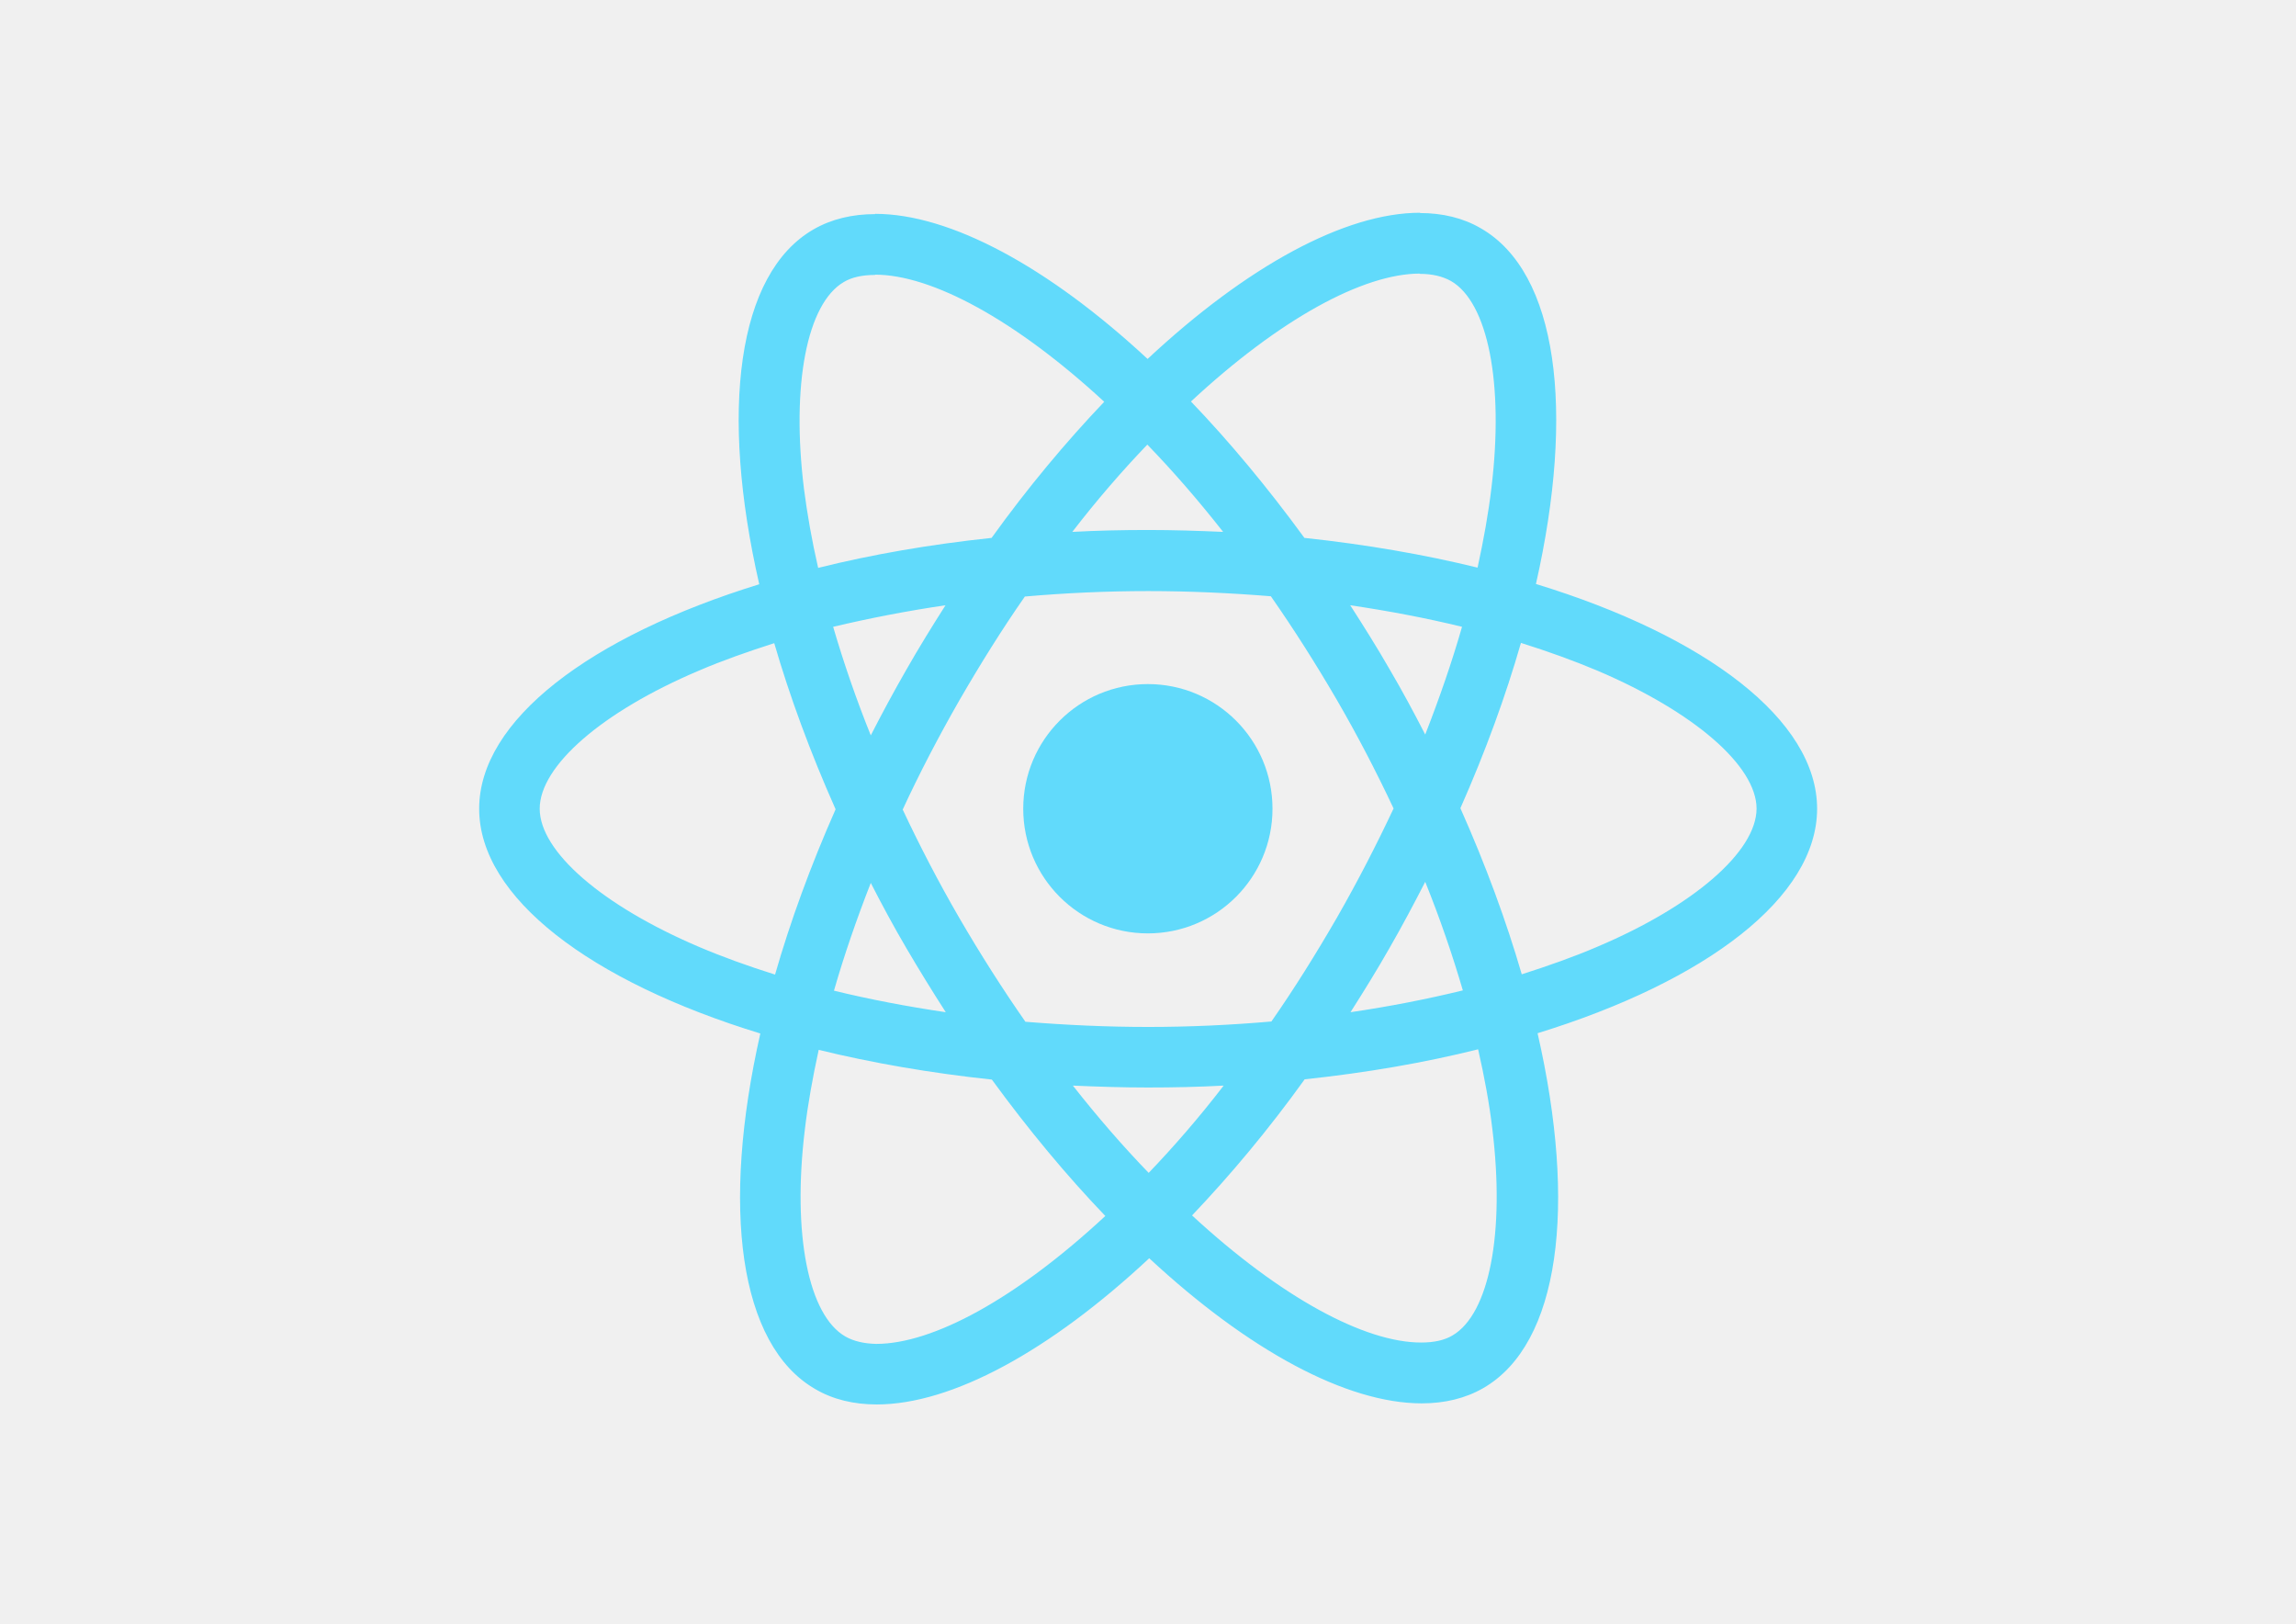
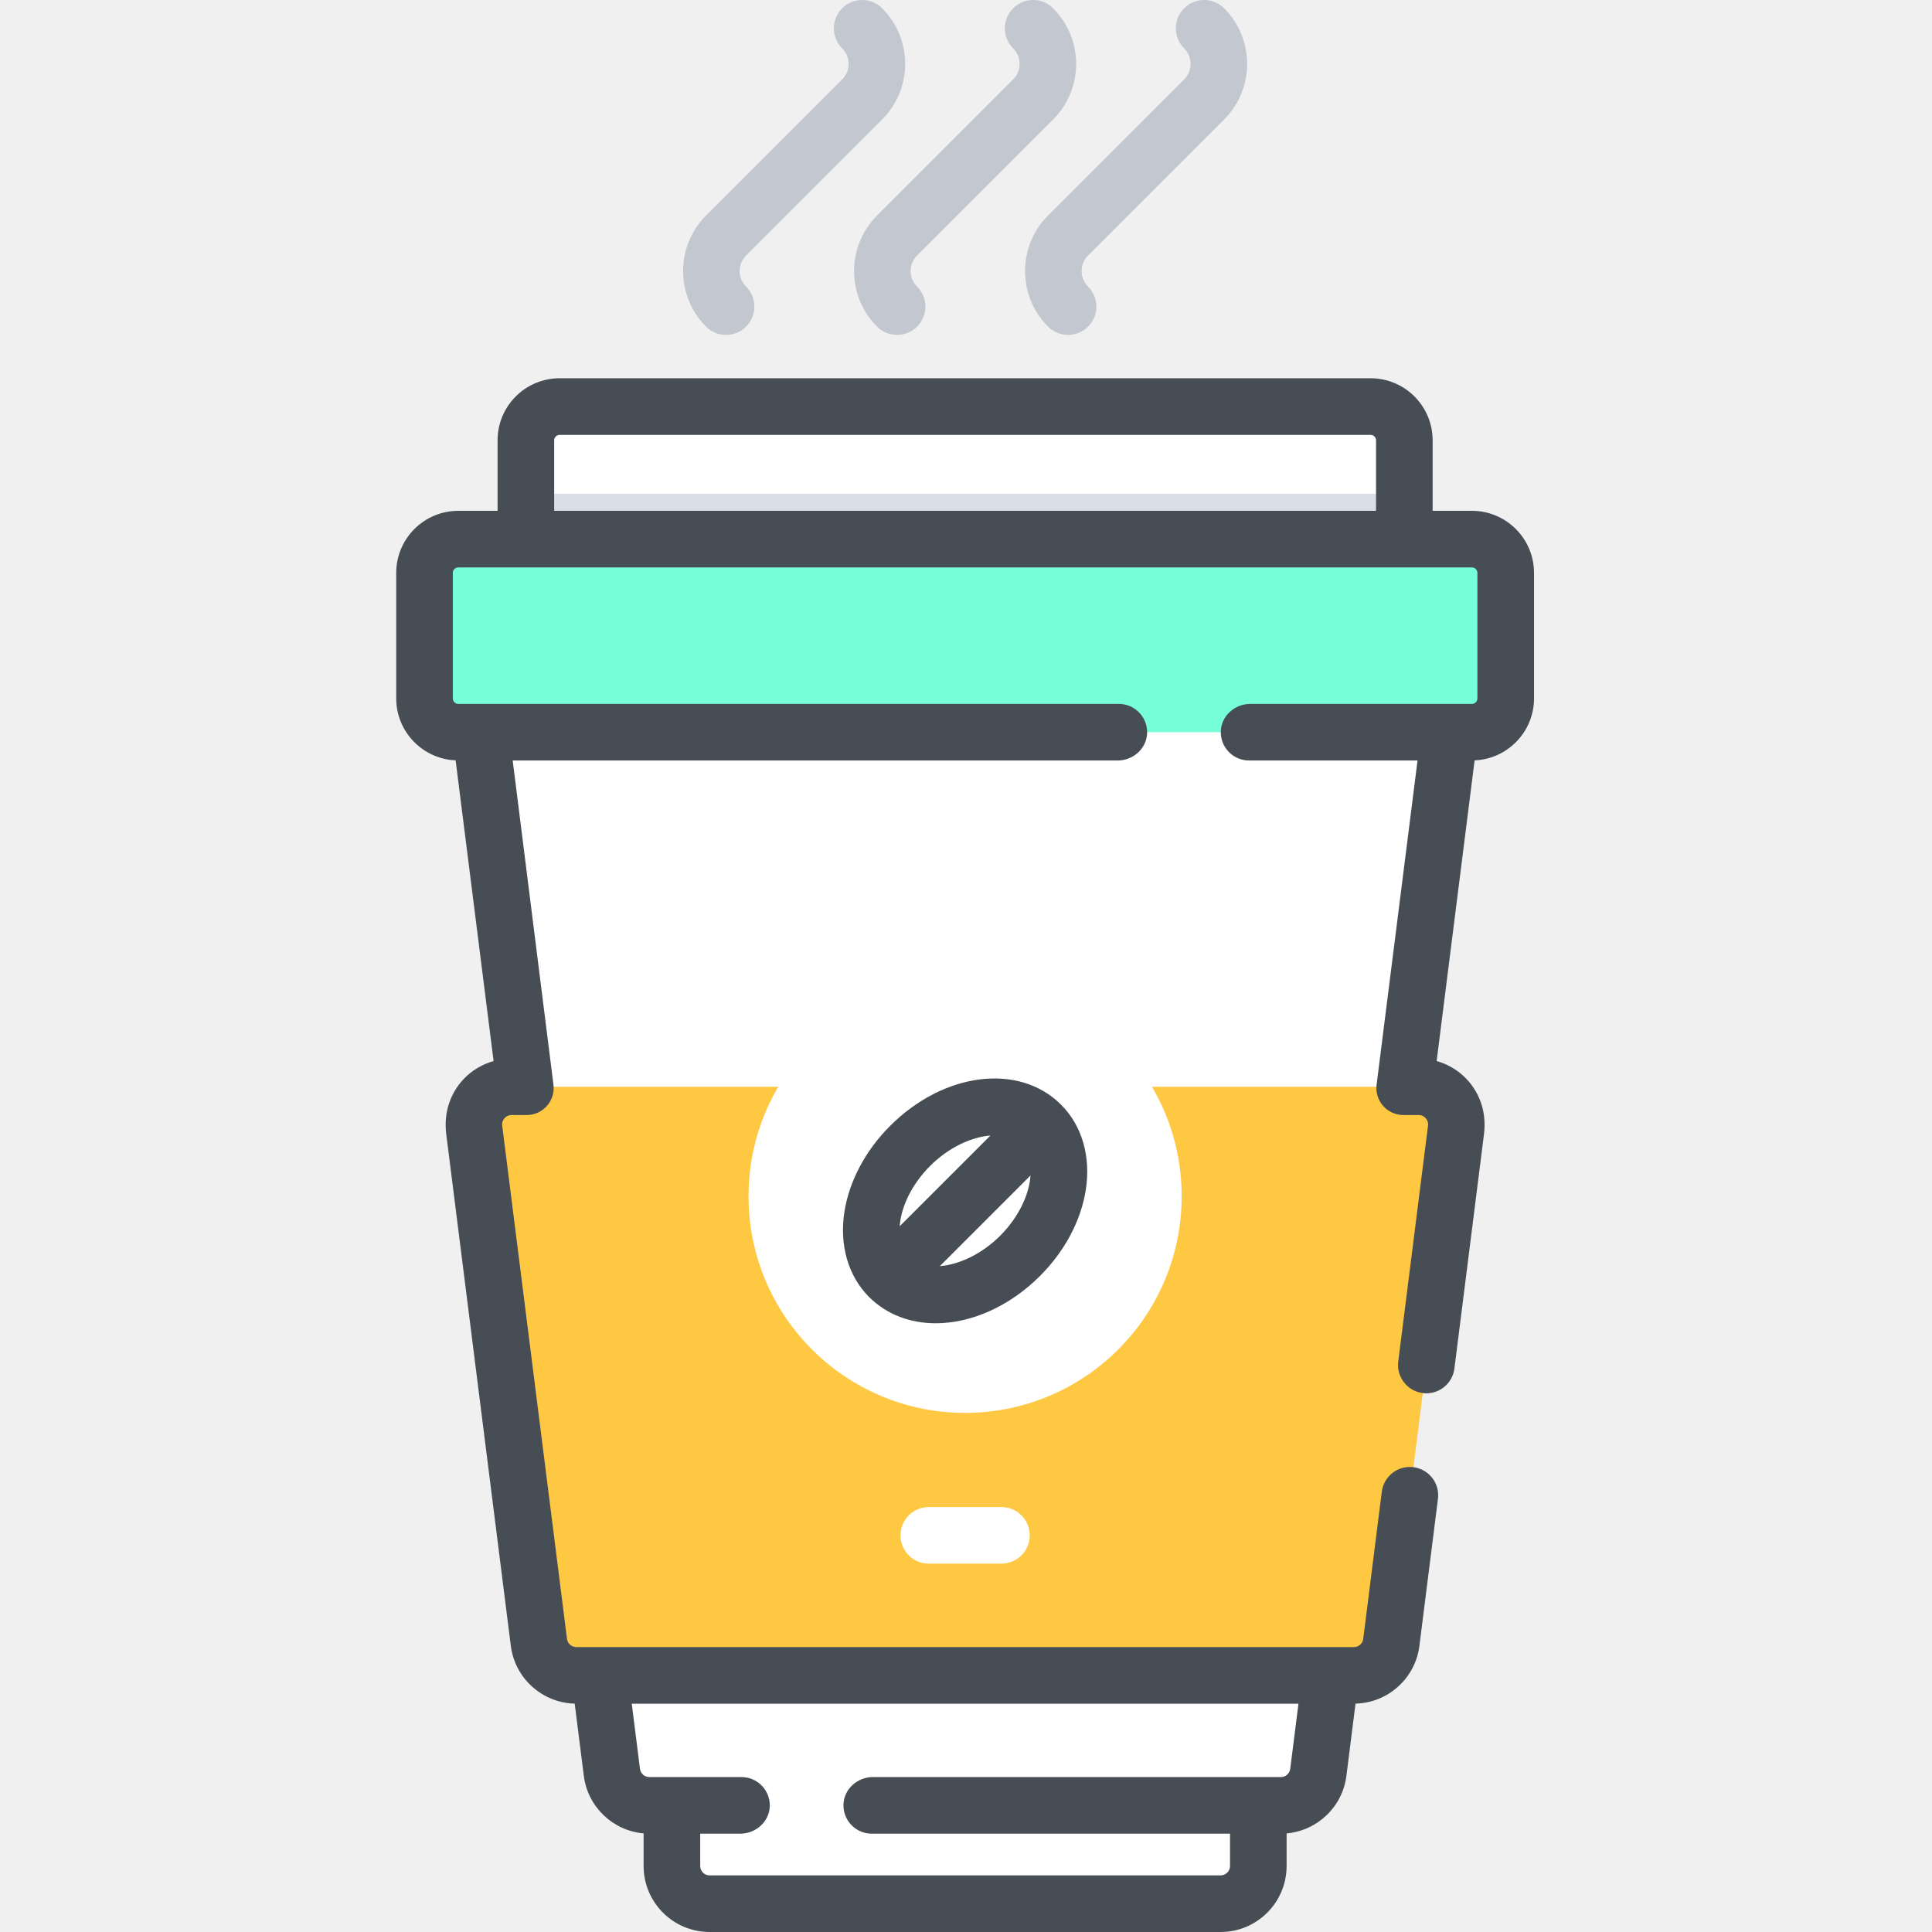
- <svg xmlns="http://www.w3.org/2000/svg" viewBox="0 0 841.9 595.3">
-   <g fill="#61DAFB">
-     <path d="M666.3 296.5c0-32.5-40.7-63.3-103.1-82.4 14.4-63.6 8-114.2-20.2-130.4-6.5-3.8-14.1-5.6-22.4-5.6v22.3c4.6 0 8.3.9 11.4 2.6 13.6 7.8 19.5 37.5 14.9 75.7-1.1 9.4-2.9 19.3-5.1 29.4-19.6-4.8-41-8.5-63.5-10.9-13.5-18.5-27.5-35.3-41.6-50 32.6-30.3 63.2-46.9 84-46.9V78c-27.5 0-63.5 19.6-99.9 53.6-36.4-33.8-72.4-53.2-99.9-53.2v22.3c20.7 0 51.4 16.5 84 46.6-14 14.7-28 31.4-41.3 49.9-22.6 2.4-44 6.1-63.6 11-2.3-10-4-19.7-5.2-29-4.7-38.2 1.1-67.9 14.6-75.8 3-1.8 6.9-2.6 11.5-2.6V78.5c-8.4 0-16 1.8-22.6 5.6-28.1 16.2-34.4 66.7-19.9 130.1-62.2 19.2-102.7 49.9-102.7 82.3 0 32.5 40.7 63.3 103.1 82.4-14.4 63.6-8 114.2 20.2 130.4 6.5 3.8 14.1 5.6 22.5 5.6 27.5 0 63.5-19.6 99.9-53.6 36.4 33.8 72.4 53.2 99.9 53.2 8.4 0 16-1.8 22.6-5.6 28.1-16.2 34.4-66.7 19.9-130.1 62-19.1 102.5-49.9 102.5-82.3zm-130.2-66.7c-3.7 12.9-8.3 26.2-13.5 39.5-4.1-8-8.4-16-13.1-24-4.6-8-9.5-15.8-14.4-23.4 14.2 2.1 27.9 4.7 41 7.9zm-45.8 106.5c-7.8 13.5-15.8 26.3-24.1 38.2-14.9 1.3-30 2-45.2 2-15.1 0-30.2-.7-45-1.9-8.3-11.9-16.4-24.6-24.2-38-7.6-13.1-14.5-26.4-20.8-39.8 6.2-13.4 13.2-26.8 20.7-39.9 7.8-13.5 15.8-26.3 24.1-38.2 14.9-1.3 30-2 45.2-2 15.1 0 30.2.7 45 1.9 8.3 11.9 16.4 24.6 24.2 38 7.6 13.1 14.5 26.4 20.8 39.8-6.3 13.4-13.2 26.8-20.7 39.9zm32.3-13c5.4 13.4 10 26.8 13.8 39.8-13.1 3.2-26.9 5.9-41.2 8 4.9-7.7 9.8-15.6 14.4-23.7 4.6-8 8.9-16.1 13-24.1zM421.2 430c-9.3-9.6-18.6-20.3-27.8-32 9 .4 18.2.7 27.5.7 9.4 0 18.7-.2 27.8-.7-9 11.7-18.3 22.4-27.5 32zm-74.4-58.9c-14.2-2.1-27.9-4.7-41-7.9 3.7-12.9 8.3-26.2 13.5-39.5 4.1 8 8.4 16 13.1 24 4.7 8 9.5 15.8 14.4 23.4zM420.7 163c9.3 9.6 18.6 20.3 27.8 32-9-.4-18.2-.7-27.5-.7-9.4 0-18.7.2-27.8.7 9-11.7 18.3-22.4 27.5-32zm-74 58.9c-4.9 7.7-9.8 15.6-14.4 23.7-4.6 8-8.9 16-13 24-5.4-13.4-10-26.8-13.8-39.8 13.1-3.1 26.9-5.8 41.2-7.9zm-90.5 125.2c-35.4-15.1-58.3-34.9-58.3-50.6 0-15.7 22.9-35.6 58.3-50.6 8.6-3.7 18-7 27.7-10.1 5.7 19.6 13.2 40 22.5 60.9-9.2 20.8-16.6 41.1-22.2 60.6-9.9-3.1-19.3-6.5-28-10.2zM310 490c-13.6-7.8-19.5-37.5-14.9-75.7 1.1-9.4 2.9-19.3 5.1-29.4 19.6 4.8 41 8.5 63.5 10.9 13.5 18.5 27.5 35.3 41.6 50-32.6 30.3-63.2 46.9-84 46.9-4.5-.1-8.3-1-11.3-2.7zm237.2-76.2c4.7 38.2-1.1 67.9-14.6 75.8-3 1.8-6.9 2.6-11.5 2.6-20.7 0-51.4-16.5-84-46.6 14-14.7 28-31.4 41.3-49.9 22.6-2.4 44-6.1 63.6-11 2.3 10.1 4.1 19.8 5.2 29.1zm38.5-66.7c-8.6 3.7-18 7-27.7 10.1-5.7-19.6-13.2-40-22.5-60.9 9.2-20.8 16.6-41.1 22.2-60.6 9.9 3.1 19.3 6.5 28.1 10.2 35.4 15.1 58.3 34.9 58.3 50.6-.1 15.7-23 35.6-58.4 50.6zM320.8 78.4z" />
-     <circle cx="420.9" cy="296.5" r="45.7" />
-     <path d="M520.5 78.1z" />
+ <svg xmlns="http://www.w3.org/2000/svg" height="50pt" viewBox="-105 0 512 512.001" width="50pt">
+   <path d="m218.465 504.5h-135.402c-5.523 0-10-4.477-10-10v-27.586h155.402v27.586c0 5.523-4.477 10-10 10zm0 0" fill="#fff" />
+   <path d="m267.164 116.691v42.219h-232.801v-42.219c0-4.941 4.012-8.949 8.949-8.949h214.902c4.938 0 8.949 4.008 8.949 8.949zm0 0" fill="#fff" />
+   <path d="m34.363 130.871h232.801v28.039h-232.801zm0 0" fill="#d9dfe9" />
+   <path d="m280.594 182.699-2.949 23.34-8.832 69.961-22.719 180-1.73 13.691c-.629 5-4.879 8.75-9.918 8.75h-167.363c-5.039 0-9.289-3.75-9.918-8.75l-1.73-13.691-22.719-180-8.832-69.961-2.949-23.34zm0 0" fill="#fff" />
+   <path d="m285.074 194.043h-268.621c-4.945 0-8.953-4.012-8.953-8.957v-33.258c0-4.945 4.008-8.957 8.953-8.957h268.621c4.941 0 8.953 4.012 8.953 8.957v33.258c0 4.945-4.012 8.957-8.953 8.957zm0 0" fill="#76ffd9" />
+   <path d="m263.711 435.254 17.168-136c.754-5.973-3.902-11.254-9.922-11.254h-240.387c-6.02 0-10.676 5.281-9.922 11.254l17.168 136c.633 4.996 4.883 8.746 9.922 8.746h206.051c5.039 0 9.289-3.75 9.922-8.746zm0 0" fill="#ffc843" />
+   <path d="m208.156 317.035c0 31.699-25.695 57.395-57.395 57.395-31.695 0-57.391-25.695-57.391-57.395 0-31.695 25.695-57.391 57.391-57.391 31.699 0 57.395 25.695 57.395 57.391zm0 0" fill="#fff" />
+   <path d="m285.074 135.375h-10.41v-18.68c0-9.086-7.367-16.453-16.453-16.453h-214.895c-9.086 0-16.453 7.367-16.453 16.453v18.68h-10.41c-9.086 0-16.453 7.367-16.453 16.453v33.258c0 8.836 7.004 16.043 15.746 16.418l10.059 79.684c-5.238 1.484-9.719 5.332-11.723 10.98-.961 2.715-1.172 5.637-.812 8.492l17.105 135.531c1.086 8.582 8.324 15.074 16.926 15.289l2.418 19.152c1.039 8.223 7.723 14.531 15.844 15.238v8.629c0 9.664 7.836 17.5 17.5 17.5h135.402c9.664 0 17.5-7.836 17.5-17.5v-8.629c8.121-.707 14.805-7.016 15.844-15.238l2.418-19.152c8.605-.215 15.844-6.707 16.926-15.289l4.922-38.988c.52-4.113-2.395-7.863-6.5-8.383-4.117-.52-7.863 2.395-8.383 6.504l-4.922 38.992c-.156 1.25-1.219 2.184-2.48 2.184h-206.051c-1.258 0-2.324-.938-2.48-2.184l-17.168-136c-.121-.977.328-1.652.605-1.969.277-.316.895-.848 1.875-.848h4c4.305 0 7.637-3.773 7.098-8.047l-10.801-85.91h160.32c4.105 0 7.688-3.164 7.812-7.27.125-4.246-3.281-7.73-7.5-7.73h-175.047c-.801 0-1.453-.648-1.453-1.453v-33.262c0-.801.652-1.453 1.453-1.453h268.621c.801 0 1.453.652 1.453 1.453v33.262c0 .805-.652 1.453-1.453 1.453h-58.734c-4.109 0-7.688 3.164-7.812 7.27-.129 4.246 3.277 7.73 7.496 7.73h44.637l-10.848 85.906c-.539 4.273 2.789 8.051 7.098 8.051h4.047c.98 0 1.598.531 1.875.848.281.316.727.992.605 1.969l-7.887 62.484c-.52 4.109 2.391 7.863 6.5 8.379.32.043.637.062.949.062 3.723 0 6.953-2.773 7.434-6.562l7.828-62.023c.359-2.855.145-5.781-.816-8.492-2.008-5.648-6.484-9.492-11.719-10.977l10.059-79.68c8.742-.375 15.746-7.586 15.746-16.418v-33.262c-.004-9.086-7.371-16.453-16.457-16.453zm-45.969 316.125-2.18 17.254c-.156 1.25-1.219 2.188-2.48 2.188h-108.105c-4.109 0-7.688 3.164-7.812 7.27-.129 4.246 3.277 7.73 7.496 7.73h94.941v8.559c0 1.383-1.121 2.5-2.5 2.5h-135.402c-1.383 0-2.5-1.117-2.5-2.5v-8.559h10.625c4.105 0 7.688-3.164 7.812-7.27.125-4.246-3.281-7.73-7.5-7.73h-24.418c-1.262 0-2.324-.938-2.48-2.188l-2.18-17.254zm20.559-316.125h-217.801v-18.68c0-.805.648-1.453 1.453-1.453h214.895c.805 0 1.453.648 1.453 1.453zm0 0" fill="#474d54" />
+   <g fill="#c2c7d0">
+     <path d="m87.418 88.758c1.918 0 3.84-.73 5.305-2.195 2.926-2.93 2.926-7.68 0-10.605-1.102-1.102-1.707-2.566-1.707-4.121 0-1.559.605-3.02 1.707-4.121l36.062-36.062c8.121-8.121 8.121-21.336 0-29.457-2.93-2.926-7.68-2.926-10.605 0-2.93 2.93-2.93 7.68 0 10.609 1.102 1.098 1.707 2.562 1.707 4.117 0 1.559-.605 3.023-1.707 4.121l-36.062 36.066c-8.121 8.121-8.121 21.332 0 29.453 1.461 1.465 3.383 2.195 5.301 2.195zm0 0" />
+     <path d="m165.199 16.926c0 1.555-.605 3.02-1.707 4.121l-36.062 36.062c-8.121 8.121-8.121 21.332 0 29.453 1.461 1.465 3.383 2.195 5.301 2.195s3.84-.73 5.305-2.195c2.93-2.93 2.93-7.68 0-10.605-1.102-1.102-1.707-2.562-1.707-4.121 0-1.559.605-3.02 1.707-4.121l36.062-36.062c8.121-8.121 8.121-21.332 0-29.453-2.93-2.93-7.68-2.93-10.605 0-2.93 2.926-2.93 7.676 0 10.605 1.102 1.102 1.707 2.562 1.707 4.121zm0 0" />
+     <path d="m210.512 16.926c0 1.555-.605 3.02-1.707 4.121l-36.062 36.062c-8.121 8.121-8.121 21.332 0 29.453 1.465 1.465 3.383 2.195 5.301 2.195 1.922 0 3.84-.73 5.305-2.195 2.93-2.93 2.93-7.68 0-10.605-1.102-1.102-1.707-2.562-1.707-4.121 0-1.559.605-3.02 1.707-4.121l36.062-36.062c8.121-8.121 8.121-21.332 0-29.453-2.93-2.93-7.68-2.93-10.605 0-2.93 2.926-2.93 7.676 0 10.605 1.102 1.102 1.707 2.562 1.707 4.121zm0 0" />
  </g>
+   <path d="m130.891 298.367c-6.492 6.492-10.785 14.531-12.09 22.633-1.426 8.871.945 17.145 6.5 22.703 4.699 4.695 10.949 6.977 17.68 6.977 9.242 0 19.395-4.305 27.656-12.566 6.488-6.488 10.781-14.527 12.086-22.633 1.426-8.867-.941-17.145-6.5-22.699-11.141-11.145-31.055-8.691-45.332 5.586zm10.605 10.609c4.809-4.812 10.855-7.656 15.973-8.047l-24.039 24.035c.043-.586.109-1.121.184-1.582.793-4.941 3.668-10.191 7.883-14.406zm18.535 18.531c-4.809 4.805-10.848 7.641-15.961 8.031l24.023-24.023c-.039.586-.105 1.125-.18 1.582-.793 4.941-3.668 10.195-7.883 14.41zm0 0" fill="#474d54" />
+   <path d="m141.137 399.383c-4.141 0-7.5 3.359-7.5 7.5 0 4.141 3.359 7.5 7.5 7.5h19.25c4.145 0 7.5-3.359 7.5-7.5 0-4.141-3.355-7.5-7.5-7.5zm0 0" fill="#fff" />
</svg>
